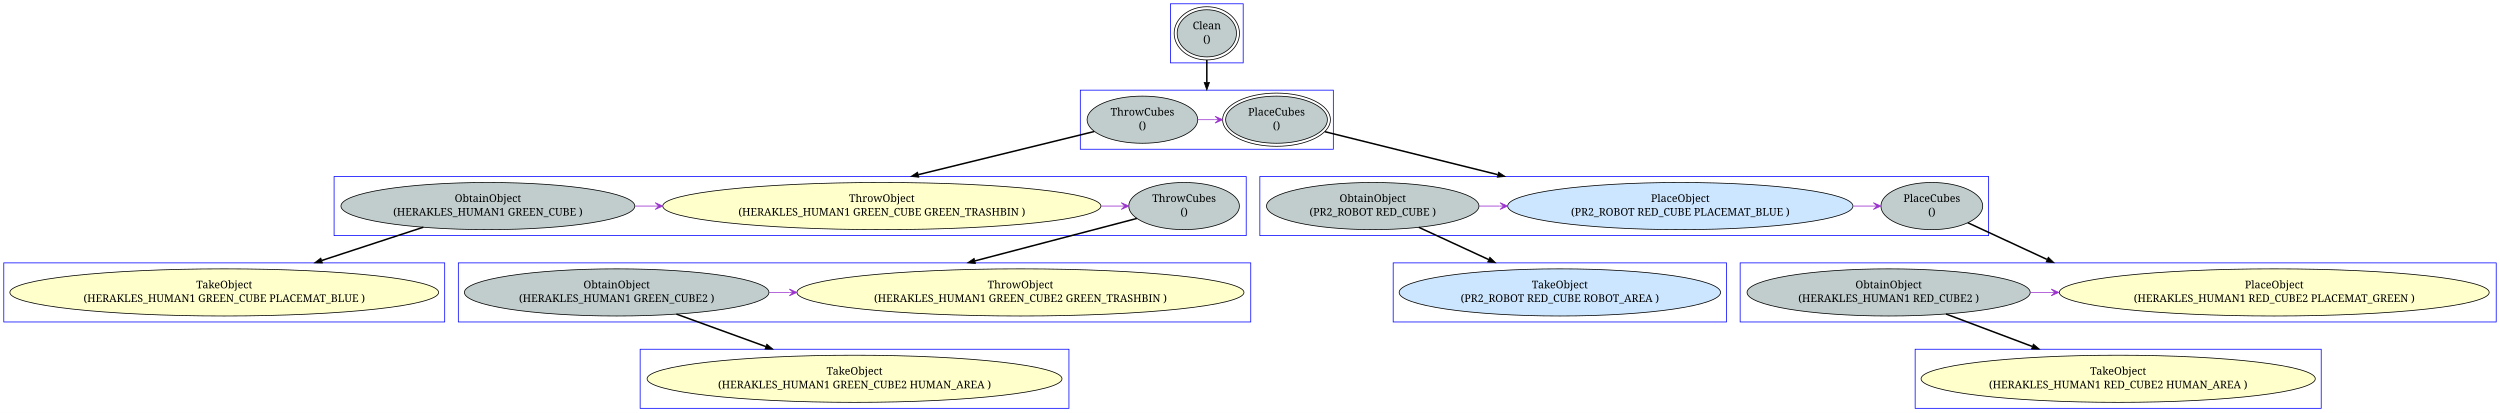
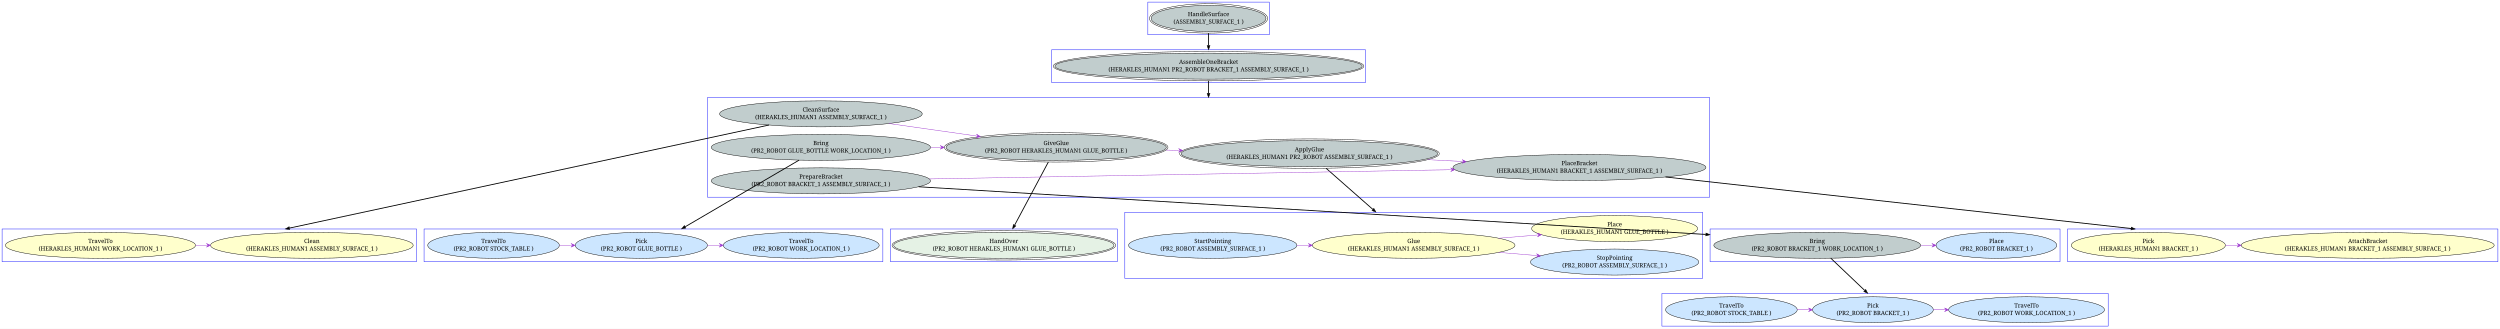
- <svg xmlns="http://www.w3.org/2000/svg" width="3300pt" height="544pt" viewBox="0.00 0.00 3300.00 544.00">
-   <g id="graph1" class="graph" transform="scale(1 1) rotate(0) translate(4 540)">
-     <polygon fill="white" stroke="white" points="-4,5 -4,-540 3297,-540 3297,5 -4,5" />
+ <svg xmlns="http://www.w3.org/2000/svg" width="5972pt" height="784pt" viewBox="0.00 0.00 5972.00 784.00">
+   <g id="graph1" class="graph" transform="scale(1 1) rotate(0) translate(4 780)">
+     <polygon fill="white" stroke="white" points="-4,5 -4,-780 5969,-780 5969,5 -4,5" />
    <g id="node1" class="node">
-       <polygon fill="none" stroke="blue" points="1637,-535 1541,-535 1541,-457 1637,-457 1637,-535" />
-       <text text-anchor="middle" x="1589" y="-492.4" font-family="Times Roman,serif" font-size="14.00"> </text>
+       <polygon fill="none" stroke="blue" points="3028,-774.998 2738,-774.998 2738,-696.998 3028,-696.998 3028,-774.998" />
+       <text text-anchor="middle" x="2883" y="-732.398" font-family="Times Roman,serif" font-size="14.00"> </text>
    </g>
    <g id="node2" class="node">
-       <polygon fill="none" stroke="blue" points="1756,-421 1422,-421 1422,-343 1756,-343 1756,-421" />
-       <text text-anchor="middle" x="1589" y="-378.4" font-family="Times Roman,serif" font-size="14.00"> </text>
+       <polygon fill="none" stroke="blue" points="3258,-661 2508,-661 2508,-583 3258,-583 3258,-661" />
+       <text text-anchor="middle" x="2883" y="-618.4" font-family="Times Roman,serif" font-size="14.00"> </text>
    </g>
    <g id="node3" class="node">
-       <polygon fill="none" stroke="blue" points="1641,-307 437.002,-307 437.002,-229 1641,-229 1641,-307" />
-       <text text-anchor="middle" x="1039" y="-264.4" font-family="Times Roman,serif" font-size="14.00"> </text>
+       <polygon fill="none" stroke="blue" points="4080,-547 1686,-547 1686,-309 4080,-309 4080,-547" />
+       <text text-anchor="middle" x="2883" y="-424.4" font-family="Times Roman,serif" font-size="14.00"> </text>
    </g>
    <g id="node4" class="node">
-       <polygon fill="none" stroke="blue" points="583,-193 1,-193 1,-115 583,-115 583,-193" />
-       <text text-anchor="middle" x="292" y="-150.4" font-family="Times Roman,serif" font-size="14.00"> </text>
+       <polygon fill="none" stroke="blue" points="991,-233 1,-233 1,-155 991,-155 991,-233" />
+       <text text-anchor="middle" x="496" y="-190.4" font-family="Times Roman,serif" font-size="14.00"> </text>
    </g>
    <g id="node5" class="node">
-       <polygon fill="none" stroke="blue" points="1647,-193 600.998,-193 600.998,-115 1647,-115 1647,-193" />
-       <text text-anchor="middle" x="1124" y="-150.4" font-family="Times Roman,serif" font-size="14.00"> </text>
+       <polygon fill="none" stroke="blue" points="2105,-233 1009,-233 1009,-155 2105,-155 2105,-233" />
+       <text text-anchor="middle" x="1557" y="-190.4" font-family="Times Roman,serif" font-size="14.00"> </text>
    </g>
    <g id="node6" class="node">
-       <polygon fill="none" stroke="blue" points="1407,-79 840.998,-79 840.998,-1 1407,-1 1407,-79" />
-       <text text-anchor="middle" x="1124" y="-36.4" font-family="Times Roman,serif" font-size="14.00"> </text>
+       <polygon fill="none" stroke="blue" points="2665,-233 2123,-233 2123,-155 2665,-155 2665,-233" />
+       <text text-anchor="middle" x="2394" y="-190.4" font-family="Times Roman,serif" font-size="14.00"> </text>
    </g>
    <g id="node7" class="node">
-       <polygon fill="none" stroke="blue" points="2621,-307 1659,-307 1659,-229 2621,-229 2621,-307" />
-       <text text-anchor="middle" x="2140" y="-264.4" font-family="Times Roman,serif" font-size="14.00"> </text>
+       <polygon fill="none" stroke="blue" points="4063,-273 2683,-273 2683,-115 4063,-115 4063,-273" />
+       <text text-anchor="middle" x="3373" y="-190.4" font-family="Times Roman,serif" font-size="14.00"> </text>
    </g>
    <g id="node8" class="node">
-       <polygon fill="none" stroke="blue" points="2275,-193 1835,-193 1835,-115 2275,-115 2275,-193" />
-       <text text-anchor="middle" x="2055" y="-150.4" font-family="Times Roman,serif" font-size="14.00"> </text>
+       <polygon fill="none" stroke="blue" points="4917,-233 4081,-233 4081,-155 4917,-155 4917,-233" />
+       <text text-anchor="middle" x="4499" y="-190.4" font-family="Times Roman,serif" font-size="14.00"> </text>
    </g>
    <g id="node9" class="node">
-       <polygon fill="none" stroke="blue" points="3291,-193 2293,-193 2293,-115 3291,-115 3291,-193" />
-       <text text-anchor="middle" x="2792" y="-150.4" font-family="Times Roman,serif" font-size="14.00"> </text>
+       <polygon fill="none" stroke="blue" points="5032,-79 3966,-79 3966,-1 5032,-1 5032,-79" />
+       <text text-anchor="middle" x="4499" y="-36.4" font-family="Times Roman,serif" font-size="14.00"> </text>
    </g>
    <g id="node10" class="node">
-       <polygon fill="none" stroke="blue" points="3060,-79 2524,-79 2524,-1 3060,-1 3060,-79" />
-       <text text-anchor="middle" x="2792" y="-36.4" font-family="Times Roman,serif" font-size="14.00"> </text>
+       <polygon fill="none" stroke="blue" points="5963,-233 4935,-233 4935,-155 5963,-155 5963,-233" />
+       <text text-anchor="middle" x="5449" y="-190.4" font-family="Times Roman,serif" font-size="14.00"> </text>
    </g>
    <g id="node11" class="node">
-       <ellipse fill="#c1cdcd" stroke="black" cx="1589" cy="-496" rx="39.143" ry="31.113" />
-       <ellipse fill="none" stroke="black" cx="1589" cy="-496" rx="43.097" ry="35.113" />
-       <text text-anchor="middle" x="1589" y="-501.4" font-family="Times Roman,serif" font-size="14.00">Clean</text>
-       <text text-anchor="middle" x="1589" y="-483.4" font-family="Times Roman,serif" font-size="14.00">()</text>
+       <ellipse fill="#c1cdcd" stroke="black" cx="2883" cy="-735.998" rx="137.179" ry="31.113" />
+       <ellipse fill="none" stroke="black" cx="2883" cy="-735.998" rx="141.179" ry="35.113" />
+       <text text-anchor="middle" x="2883" y="-741.398" font-family="Times Roman,serif" font-size="14.00">HandleSurface</text>
+       <text text-anchor="middle" x="2883" y="-723.398" font-family="Times Roman,serif" font-size="14.00">(ASSEMBLY_SURFACE_1 )</text>
    </g>
    <g id="node12" class="node">
-       <ellipse fill="#c1cdcd" stroke="black" cx="1504" cy="-382" rx="73.039" ry="31.113" />
-       <text text-anchor="middle" x="1504" y="-387.4" font-family="Times Roman,serif" font-size="14.00">ThrowCubes</text>
-       <text text-anchor="middle" x="1504" y="-369.4" font-family="Times Roman,serif" font-size="14.00">()</text>
+       <ellipse fill="#c1cdcd" stroke="black" cx="2883" cy="-622" rx="367" ry="31.113" />
+       <ellipse fill="none" stroke="black" cx="2883" cy="-622" rx="371" ry="35.113" />
+       <text text-anchor="middle" x="2883" y="-627.4" font-family="Times Roman,serif" font-size="14.00">AssembleOneBracket</text>
+       <text text-anchor="middle" x="2883" y="-609.4" font-family="Times Roman,serif" font-size="14.00">(HERAKLES_HUMAN1 PR2_ROBOT BRACKET_1 ASSEMBLY_SURFACE_1 )</text>
    </g>
    <g id="node13" class="node">
-       <ellipse fill="#c1cdcd" stroke="black" cx="1681" cy="-382" rx="67.175" ry="31.113" />
-       <ellipse fill="none" stroke="black" cx="1681" cy="-382" rx="71.175" ry="35.113" />
-       <text text-anchor="middle" x="1681" y="-387.4" font-family="Times Roman,serif" font-size="14.00">PlaceCubes</text>
-       <text text-anchor="middle" x="1681" y="-369.4" font-family="Times Roman,serif" font-size="14.00">()</text>
+       <ellipse fill="#c1cdcd" stroke="black" cx="1957" cy="-508" rx="242" ry="31.113" />
+       <text text-anchor="middle" x="1957" y="-513.4" font-family="Times Roman,serif" font-size="14.00">CleanSurface</text>
+       <text text-anchor="middle" x="1957" y="-495.4" font-family="Times Roman,serif" font-size="14.00">(HERAKLES_HUMAN1 ASSEMBLY_SURFACE_1 )</text>
    </g>
    <g id="node14" class="node">
-       <ellipse fill="#c1cdcd" stroke="black" cx="640.002" cy="-268" rx="193.954" ry="31.113" />
-       <text text-anchor="middle" x="640.002" y="-273.4" font-family="Times Roman,serif" font-size="14.00">ObtainObject</text>
-       <text text-anchor="middle" x="640.002" y="-255.4" font-family="Times Roman,serif" font-size="14.00">(HERAKLES_HUMAN1 GREEN_CUBE )</text>
+       <ellipse fill="#c1cdcd" stroke="black" cx="1957" cy="-428" rx="261.837" ry="31.113" />
+       <text text-anchor="middle" x="1957" y="-433.4" font-family="Times Roman,serif" font-size="14.00">Bring</text>
+       <text text-anchor="middle" x="1957" y="-415.4" font-family="Times Roman,serif" font-size="14.00">(PR2_ROBOT GLUE_BOTTLE WORK_LOCATION_1 )</text>
    </g>
    <g id="node15" class="node">
-       <ellipse fill="#ffffcc" stroke="black" cx="1160.01" cy="-268" rx="289.207" ry="31.113" />
-       <text text-anchor="middle" x="1160.01" y="-273.4" font-family="Times Roman,serif" font-size="14.00">ThrowObject</text>
-       <text text-anchor="middle" x="1160.01" y="-255.4" font-family="Times Roman,serif" font-size="14.00">(HERAKLES_HUMAN1 GREEN_CUBE GREEN_TRASHBIN )</text>
+       <ellipse fill="#c1cdcd" stroke="black" cx="2519" cy="-428" rx="263.044" ry="31.113" />
+       <ellipse fill="none" stroke="black" cx="2519" cy="-428" rx="267.044" ry="35.113" />
+       <text text-anchor="middle" x="2519" y="-433.4" font-family="Times Roman,serif" font-size="14.00">GiveGlue</text>
+       <text text-anchor="middle" x="2519" y="-415.4" font-family="Times Roman,serif" font-size="14.00">(PR2_ROBOT HERAKLES_HUMAN1 GLUE_BOTTLE )</text>
    </g>
    <g id="node16" class="node">
-       <ellipse fill="#c1cdcd" stroke="black" cx="1559" cy="-268" rx="73.039" ry="31.113" />
-       <text text-anchor="middle" x="1559" y="-273.4" font-family="Times Roman,serif" font-size="14.00">ThrowCubes</text>
-       <text text-anchor="middle" x="1559" y="-255.4" font-family="Times Roman,serif" font-size="14.00">()</text>
+       <ellipse fill="#c1cdcd" stroke="black" cx="3124" cy="-413.001" rx="306.177" ry="31.113" />
+       <ellipse fill="none" stroke="black" cx="3124" cy="-413.001" rx="310.177" ry="35.113" />
+       <text text-anchor="middle" x="3124" y="-418.401" font-family="Times Roman,serif" font-size="14.00">ApplyGlue</text>
+       <text text-anchor="middle" x="3124" y="-400.401" font-family="Times Roman,serif" font-size="14.00">(HERAKLES_HUMAN1 PR2_ROBOT ASSEMBLY_SURFACE_1 )</text>
    </g>
    <g id="node17" class="node">
-       <ellipse fill="#ffffcc" stroke="black" cx="292" cy="-154" rx="283" ry="31.113" />
-       <text text-anchor="middle" x="292" y="-159.4" font-family="Times Roman,serif" font-size="14.00">TakeObject</text>
-       <text text-anchor="middle" x="292" y="-141.4" font-family="Times Roman,serif" font-size="14.00">(HERAKLES_HUMAN1 GREEN_CUBE PLACEMAT_BLUE )</text>
+       <ellipse fill="#c1cdcd" stroke="black" cx="1957" cy="-348" rx="261.837" ry="31.113" />
+       <text text-anchor="middle" x="1957" y="-353.4" font-family="Times Roman,serif" font-size="14.00">PrepareBracket</text>
+       <text text-anchor="middle" x="1957" y="-335.4" font-family="Times Roman,serif" font-size="14.00">(PR2_ROBOT BRACKET_1 ASSEMBLY_SURFACE_1 )</text>
    </g>
    <g id="node18" class="node">
-       <ellipse fill="#c1cdcd" stroke="black" cx="809.999" cy="-154" rx="201" ry="31.113" />
-       <text text-anchor="middle" x="809.999" y="-159.4" font-family="Times Roman,serif" font-size="14.00">ObtainObject</text>
-       <text text-anchor="middle" x="809.999" y="-141.4" font-family="Times Roman,serif" font-size="14.00">(HERAKLES_HUMAN1 GREEN_CUBE2 )</text>
+       <ellipse fill="#c1cdcd" stroke="black" cx="3769" cy="-380" rx="302.141" ry="31.113" />
+       <text text-anchor="middle" x="3769" y="-385.4" font-family="Times Roman,serif" font-size="14.00">PlaceBracket</text>
+       <text text-anchor="middle" x="3769" y="-367.4" font-family="Times Roman,serif" font-size="14.00">(HERAKLES_HUMAN1 BRACKET_1 ASSEMBLY_SURFACE_1 )</text>
    </g>
    <g id="node19" class="node">
-       <ellipse fill="#ffffcc" stroke="black" cx="1343" cy="-154" rx="295.071" ry="31.113" />
-       <text text-anchor="middle" x="1343" y="-159.4" font-family="Times Roman,serif" font-size="14.00">ThrowObject</text>
-       <text text-anchor="middle" x="1343" y="-141.4" font-family="Times Roman,serif" font-size="14.00">(HERAKLES_HUMAN1 GREEN_CUBE2 GREEN_TRASHBIN )</text>
+       <ellipse fill="#ffffcc" stroke="black" cx="236" cy="-194" rx="227" ry="31.113" />
+       <text text-anchor="middle" x="236" y="-199.4" font-family="Times Roman,serif" font-size="14.00">TravelTo</text>
+       <text text-anchor="middle" x="236" y="-181.4" font-family="Times Roman,serif" font-size="14.00">(HERAKLES_HUMAN1 WORK_LOCATION_1 )</text>
    </g>
    <g id="node20" class="node">
-       <ellipse fill="#ffffcc" stroke="black" cx="1124" cy="-40" rx="273.858" ry="31.113" />
-       <text text-anchor="middle" x="1124" y="-45.4" font-family="Times Roman,serif" font-size="14.00">TakeObject</text>
-       <text text-anchor="middle" x="1124" y="-27.4" font-family="Times Roman,serif" font-size="14.00">(HERAKLES_HUMAN1 GREEN_CUBE2 HUMAN_AREA )</text>
+       <ellipse fill="#ffffcc" stroke="black" cx="741.002" cy="-194" rx="242" ry="31.113" />
+       <text text-anchor="middle" x="741.002" y="-199.4" font-family="Times Roman,serif" font-size="14.00">Clean</text>
+       <text text-anchor="middle" x="741.002" y="-181.4" font-family="Times Roman,serif" font-size="14.00">(HERAKLES_HUMAN1 ASSEMBLY_SURFACE_1 )</text>
    </g>
    <g id="node21" class="node">
-       <ellipse fill="#c1cdcd" stroke="black" cx="1808" cy="-268" rx="140.213" ry="31.113" />
-       <text text-anchor="middle" x="1808" y="-273.4" font-family="Times Roman,serif" font-size="14.00">ObtainObject</text>
-       <text text-anchor="middle" x="1808" y="-255.4" font-family="Times Roman,serif" font-size="14.00">(PR2_ROBOT RED_CUBE )</text>
+       <ellipse fill="#cce6ff" stroke="black" cx="1175" cy="-194" rx="157.184" ry="31.113" />
+       <text text-anchor="middle" x="1175" y="-199.4" font-family="Times Roman,serif" font-size="14.00">TravelTo</text>
+       <text text-anchor="middle" x="1175" y="-181.4" font-family="Times Roman,serif" font-size="14.00">(PR2_ROBOT STOCK_TABLE )</text>
    </g>
    <g id="node22" class="node">
-       <ellipse fill="#cce6ff" stroke="black" cx="2214" cy="-268" rx="227.896" ry="31.113" />
-       <text text-anchor="middle" x="2214" y="-273.4" font-family="Times Roman,serif" font-size="14.00">PlaceObject</text>
-       <text text-anchor="middle" x="2214" y="-255.4" font-family="Times Roman,serif" font-size="14.00">(PR2_ROBOT RED_CUBE PLACEMAT_BLUE )</text>
+       <ellipse fill="#cce6ff" stroke="black" cx="1528" cy="-194" rx="157.892" ry="31.113" />
+       <text text-anchor="middle" x="1528" y="-199.4" font-family="Times Roman,serif" font-size="14.00">Pick</text>
+       <text text-anchor="middle" x="1528" y="-181.4" font-family="Times Roman,serif" font-size="14.00">(PR2_ROBOT GLUE_BOTTLE )</text>
    </g>
    <g id="node23" class="node">
-       <ellipse fill="#c1cdcd" stroke="black" cx="2546" cy="-268" rx="67.175" ry="31.113" />
-       <text text-anchor="middle" x="2546" y="-273.4" font-family="Times Roman,serif" font-size="14.00">PlaceCubes</text>
-       <text text-anchor="middle" x="2546" y="-255.4" font-family="Times Roman,serif" font-size="14.00">()</text>
+       <ellipse fill="#cce6ff" stroke="black" cx="1910" cy="-194" rx="186.176" ry="31.113" />
+       <text text-anchor="middle" x="1910" y="-199.4" font-family="Times Roman,serif" font-size="14.00">TravelTo</text>
+       <text text-anchor="middle" x="1910" y="-181.4" font-family="Times Roman,serif" font-size="14.00">(PR2_ROBOT WORK_LOCATION_1 )</text>
    </g>
    <g id="node24" class="node">
-       <ellipse fill="#cce6ff" stroke="black" cx="2055" cy="-154" rx="212.132" ry="31.113" />
-       <text text-anchor="middle" x="2055" y="-159.4" font-family="Times Roman,serif" font-size="14.00">TakeObject</text>
-       <text text-anchor="middle" x="2055" y="-141.4" font-family="Times Roman,serif" font-size="14.00">(PR2_ROBOT RED_CUBE ROBOT_AREA )</text>
+       <ellipse fill="#e5f2e5" stroke="black" cx="2394" cy="-194" rx="263.044" ry="31.113" />
+       <ellipse fill="none" stroke="black" cx="2394" cy="-194" rx="267.044" ry="35.113" />
+       <text text-anchor="middle" x="2394" y="-199.4" font-family="Times Roman,serif" font-size="14.00">HandOver</text>
+       <text text-anchor="middle" x="2394" y="-181.4" font-family="Times Roman,serif" font-size="14.00">(PR2_ROBOT HERAKLES_HUMAN1 GLUE_BOTTLE )</text>
    </g>
    <g id="node25" class="node">
-       <ellipse fill="#c1cdcd" stroke="black" cx="2489" cy="-154" rx="186.884" ry="31.113" />
-       <text text-anchor="middle" x="2489" y="-159.4" font-family="Times Roman,serif" font-size="14.00">ObtainObject</text>
-       <text text-anchor="middle" x="2489" y="-141.4" font-family="Times Roman,serif" font-size="14.00">(HERAKLES_HUMAN1 RED_CUBE2 )</text>
+       <ellipse fill="#cce6ff" stroke="black" cx="2893" cy="-194" rx="201.025" ry="31.113" />
+       <text text-anchor="middle" x="2893" y="-199.4" font-family="Times Roman,serif" font-size="14.00">StartPointing</text>
+       <text text-anchor="middle" x="2893" y="-181.4" font-family="Times Roman,serif" font-size="14.00">(PR2_ROBOT ASSEMBLY_SURFACE_1 )</text>
    </g>
    <g id="node26" class="node">
-       <ellipse fill="#ffffcc" stroke="black" cx="2998" cy="-154" rx="283.757" ry="31.113" />
-       <text text-anchor="middle" x="2998" y="-159.4" font-family="Times Roman,serif" font-size="14.00">PlaceObject</text>
-       <text text-anchor="middle" x="2998" y="-141.4" font-family="Times Roman,serif" font-size="14.00">(HERAKLES_HUMAN1 RED_CUBE2 PLACEMAT_GREEN )</text>
+       <ellipse fill="#ffffcc" stroke="black" cx="3373" cy="-194" rx="242" ry="31.113" />
+       <text text-anchor="middle" x="3373" y="-199.4" font-family="Times Roman,serif" font-size="14.00">Glue</text>
+       <text text-anchor="middle" x="3373" y="-181.4" font-family="Times Roman,serif" font-size="14.00">(HERAKLES_HUMAN1 ASSEMBLY_SURFACE_1 )</text>
    </g>
    <g id="node27" class="node">
-       <ellipse fill="#ffffcc" stroke="black" cx="2792" cy="-40" rx="260.215" ry="31.113" />
-       <text text-anchor="middle" x="2792" y="-45.4" font-family="Times Roman,serif" font-size="14.00">TakeObject</text>
-       <text text-anchor="middle" x="2792" y="-27.4" font-family="Times Roman,serif" font-size="14.00">(HERAKLES_HUMAN1 RED_CUBE2 HUMAN_AREA )</text>
+       <ellipse fill="#cce6ff" stroke="black" cx="3853" cy="-154" rx="201.025" ry="31.113" />
+       <text text-anchor="middle" x="3853" y="-159.4" font-family="Times Roman,serif" font-size="14.00">StopPointing</text>
+       <text text-anchor="middle" x="3853" y="-141.4" font-family="Times Roman,serif" font-size="14.00">(PR2_ROBOT ASSEMBLY_SURFACE_1 )</text>
+     </g>
+     <g id="node28" class="node">
+       <ellipse fill="#ffffcc" stroke="black" cx="3853" cy="-234.001" rx="198.197" ry="31.113" />
+       <text text-anchor="middle" x="3853" y="-239.401" font-family="Times Roman,serif" font-size="14.00">Place</text>
+       <text text-anchor="middle" x="3853" y="-221.401" font-family="Times Roman,serif" font-size="14.00">(HERAKLES_HUMAN1 GLUE_BOTTLE )</text>
+     </g>
+     <g id="node29" class="node">
+       <ellipse fill="#c1cdcd" stroke="black" cx="4337" cy="-194" rx="246.987" ry="31.113" />
+       <text text-anchor="middle" x="4337" y="-199.4" font-family="Times Roman,serif" font-size="14.00">Bring</text>
+       <text text-anchor="middle" x="4337" y="-181.4" font-family="Times Roman,serif" font-size="14.00">(PR2_ROBOT BRACKET_1 WORK_LOCATION_1 )</text>
+     </g>
+     <g id="node30" class="node">
+       <ellipse fill="#cce6ff" stroke="black" cx="4765" cy="-194" rx="144.25" ry="31.113" />
+       <text text-anchor="middle" x="4765" y="-199.4" font-family="Times Roman,serif" font-size="14.00">Place</text>
+       <text text-anchor="middle" x="4765" y="-181.4" font-family="Times Roman,serif" font-size="14.00">(PR2_ROBOT BRACKET_1 )</text>
+     </g>
+     <g id="node31" class="node">
+       <ellipse fill="#cce6ff" stroke="black" cx="4132" cy="-40" rx="157.184" ry="31.113" />
+       <text text-anchor="middle" x="4132" y="-45.4" font-family="Times Roman,serif" font-size="14.00">TravelTo</text>
+       <text text-anchor="middle" x="4132" y="-27.4" font-family="Times Roman,serif" font-size="14.00">(PR2_ROBOT STOCK_TABLE )</text>
+     </g>
+     <g id="node32" class="node">
+       <ellipse fill="#cce6ff" stroke="black" cx="4470" cy="-40" rx="144.25" ry="31.113" />
+       <text text-anchor="middle" x="4470" y="-45.4" font-family="Times Roman,serif" font-size="14.00">Pick</text>
+       <text text-anchor="middle" x="4470" y="-27.4" font-family="Times Roman,serif" font-size="14.00">(PR2_ROBOT BRACKET_1 )</text>
+     </g>
+     <g id="node33" class="node">
+       <ellipse fill="#cce6ff" stroke="black" cx="4837" cy="-40" rx="186.176" ry="31.113" />
+       <text text-anchor="middle" x="4837" y="-45.4" font-family="Times Roman,serif" font-size="14.00">TravelTo</text>
+       <text text-anchor="middle" x="4837" y="-27.4" font-family="Times Roman,serif" font-size="14.00">(PR2_ROBOT WORK_LOCATION_1 )</text>
+     </g>
+     <g id="node34" class="node">
+       <ellipse fill="#ffffcc" stroke="black" cx="5128" cy="-194" rx="184.055" ry="31.113" />
+       <text text-anchor="middle" x="5128" y="-199.4" font-family="Times Roman,serif" font-size="14.00">Pick</text>
+       <text text-anchor="middle" x="5128" y="-181.4" font-family="Times Roman,serif" font-size="14.00">(HERAKLES_HUMAN1 BRACKET_1 )</text>
+     </g>
+     <g id="node35" class="node">
+       <ellipse fill="#ffffcc" stroke="black" cx="5652" cy="-194" rx="302.141" ry="31.113" />
+       <text text-anchor="middle" x="5652" y="-199.4" font-family="Times Roman,serif" font-size="14.00">AttachBracket</text>
+       <text text-anchor="middle" x="5652" y="-181.4" font-family="Times Roman,serif" font-size="14.00">(HERAKLES_HUMAN1 BRACKET_1 ASSEMBLY_SURFACE_1 )</text>
+     </g>
+     <g id="edge16" class="edge">
+       <path fill="none" stroke="black" stroke-width="2" d="M2883,-700.864C2883,-691.542 2883,-681.3 2883,-671.372" />
+       <polygon fill="black" stroke="black" points="2886.5,-671.192 2883,-661.192 2879.5,-671.192 2886.5,-671.192" />
+     </g>
+     <g id="edge17" class="edge">
+       <path fill="none" stroke="black" stroke-width="2" d="M2883,-586.868C2883,-577.923 2883,-567.773 2883,-557.033" />
+       <polygon fill="black" stroke="black" points="2886.5,-557.022 2883,-547.022 2879.5,-557.022 2886.5,-557.022" />
+     </g>
+     <g id="edge18" class="edge">
+       <path fill="none" stroke="black" stroke-width="2" d="M1833.07,-481.364C1577.81,-426.503 991.892,-300.578 687.487,-235.155" />
+       <polygon fill="black" stroke="black" points="688.183,-231.725 677.671,-233.045 686.712,-238.568 688.183,-231.725" />
+     </g>
+     <g id="edge1" class="edge">
+       <path fill="none" stroke="#9a32cd" d="M2119.18,-484.915C2184.38,-475.633 2260.05,-464.862 2327.9,-455.203" />
+       <polygon fill="#9a32cd" stroke="#9a32cd" points="2337.85,-453.786 2328.59,-459.651 2332.9,-454.491 2327.95,-455.196 2327.95,-455.196 2327.95,-455.196 2332.9,-454.491 2327.32,-450.741 2337.85,-453.786 2337.85,-453.786" />
+     </g>
+     <g id="edge19" class="edge">
+       <path fill="none" stroke="black" stroke-width="2" d="M1904.71,-397.409C1835.38,-356.851 1712.55,-284.995 1632.98,-238.449" />
+       <polygon fill="black" stroke="black" points="1634.38,-235.212 1623.98,-233.183 1630.84,-241.254 1634.38,-235.212" />
+     </g>
+     <g id="edge2" class="edge">
+       <path fill="none" stroke="#9a32cd" d="M2219.08,-428C2226.55,-428 2234.05,-428 2241.54,-428" />
+       <polygon fill="#9a32cd" stroke="#9a32cd" points="2251.75,-428 2241.75,-432.5 2246.75,-428 2241.75,-428 2241.75,-428 2241.75,-428 2246.75,-428 2241.75,-423.5 2251.75,-428 2251.75,-428" />
+     </g>
+     <g id="edge20" class="edge">
+       <path fill="none" stroke="black" stroke-width="2" d="M2500.28,-392.968C2478.88,-352.89 2443.69,-287.026 2419.72,-242.145" />
+       <polygon fill="black" stroke="black" points="2422.73,-240.354 2414.93,-233.183 2416.55,-243.653 2422.73,-240.354" />
+     </g>
+     <g id="edge3" class="edge">
+       <path fill="none" stroke="#9a32cd" d="M2781.72,-421.487C2791.43,-421.246 2801.18,-421.004 2810.96,-420.762" />
+       <polygon fill="#9a32cd" stroke="#9a32cd" points="2821.15,-420.509 2811.26,-425.256 2816.15,-420.633 2811.15,-420.757 2811.15,-420.757 2811.15,-420.757 2816.15,-420.633 2811.04,-416.258 2821.15,-420.509 2821.15,-420.509" />
+     </g>
+     <g id="edge21" class="edge">
+       <path fill="none" stroke="black" stroke-width="2" d="M3163.73,-378.057C3193.79,-351.622 3236.4,-314.146 3275.33,-279.902" />
+       <polygon fill="black" stroke="black" points="3277.86,-282.333 3283.06,-273.101 3273.24,-277.077 3277.86,-282.333" />
+     </g>
+     <g id="edge4" class="edge">
+       <path fill="none" stroke="#9a32cd" d="M3406.44,-398.55C3433.67,-397.157 3461.28,-395.744 3488.49,-394.352" />
+       <polygon fill="#9a32cd" stroke="#9a32cd" points="3498.49,-393.84 3488.74,-398.845 3493.5,-394.096 3488.51,-394.351 3488.51,-394.351 3488.51,-394.351 3493.5,-394.096 3488.28,-389.857 3498.49,-393.84 3498.49,-393.84" />
+     </g>
+     <g id="edge22" class="edge">
+       <path fill="none" stroke="black" stroke-width="2" d="M2190.46,-333.857C2617.31,-307.998 3529.41,-252.74 4070.6,-219.954" />
+       <polygon fill="black" stroke="black" points="4071.15,-223.427 4080.92,-219.328 4070.73,-216.439 4071.15,-223.427" />
+     </g>
+     <g id="edge5" class="edge">
+       <path fill="none" stroke="#9a32cd" d="M2216.14,-352.577C2544.83,-358.381 3110.93,-368.379 3461.25,-374.565" />
+       <polygon fill="#9a32cd" stroke="#9a32cd" points="3471.3,-374.743 3461.22,-379.065 3466.3,-374.654 3461.3,-374.566 3461.3,-374.566 3461.3,-374.566 3466.3,-374.654 3461.38,-370.067 3471.3,-374.743 3471.3,-374.743" />
+     </g>
+     <g id="edge23" class="edge">
+       <path fill="none" stroke="black" stroke-width="2" d="M3974.59,-357.239C4251.01,-326.636 4746.96,-271.727 5086.72,-234.111" />
+       <polygon fill="black" stroke="black" points="5087.17,-237.582 5096.72,-233.003 5086.4,-230.624 5087.17,-237.582" />
+     </g>
+     <g id="edge6" class="edge">
+       <path fill="none" stroke="#9a32cd" d="M463.018,-194C471.586,-194 480.194,-194 488.802,-194" />
+       <polygon fill="#9a32cd" stroke="#9a32cd" points="498.903,-194 488.904,-198.5 493.903,-194 488.903,-194 488.903,-194 488.903,-194 493.903,-194 488.903,-189.5 498.903,-194 498.903,-194" />
+     </g>
+     <g id="edge7" class="edge">
+       <path fill="none" stroke="#9a32cd" d="M1332.14,-194C1341.23,-194 1350.39,-194 1359.52,-194" />
+       <polygon fill="#9a32cd" stroke="#9a32cd" points="1369.81,-194 1359.81,-198.5 1364.81,-194 1359.81,-194 1359.81,-194 1359.81,-194 1364.81,-194 1359.81,-189.5 1369.81,-194 1369.81,-194" />
    </g>
    <g id="edge8" class="edge">
-       <path fill="none" stroke="black" stroke-width="2" d="M1589,-460.866C1589,-451.544 1589,-441.301 1589,-431.373" />
-       <polygon fill="black" stroke="black" points="1592.5,-431.193 1589,-421.193 1585.5,-431.193 1592.5,-431.193" />
+       <path fill="none" stroke="#9a32cd" d="M1686.13,-194C1695.25,-194 1704.47,-194 1713.71,-194" />
+       <polygon fill="#9a32cd" stroke="#9a32cd" points="1723.74,-194 1713.74,-198.5 1718.74,-194 1713.74,-194 1713.74,-194 1713.74,-194 1718.74,-194 1713.74,-189.5 1723.74,-194 1723.74,-194" />
    </g>
    <g id="edge9" class="edge">
-       <path fill="none" stroke="black" stroke-width="2" d="M1440.32,-366.388C1380.68,-351.768 1288.9,-329.266 1208.15,-309.469" />
-       <polygon fill="black" stroke="black" points="1208.91,-306.051 1198.36,-307.069 1207.24,-312.85 1208.91,-306.051" />
-     </g>
-     <g id="edge1" class="edge">
-       <path fill="none" stroke="#9a32cd" d="M1577.02,-382C1584.48,-382 1592.1,-382 1599.64,-382" />
-       <polygon fill="#9a32cd" stroke="#9a32cd" points="1609.87,-382 1599.87,-386.5 1604.87,-382 1599.87,-382 1599.87,-382 1599.87,-382 1604.87,-382 1599.87,-377.5 1609.87,-382 1609.87,-382" />
+       <path fill="none" stroke="#9a32cd" d="M3094.13,-194C3102.99,-194 3111.92,-194 3120.87,-194" />
+       <polygon fill="#9a32cd" stroke="#9a32cd" points="3130.99,-194 3120.99,-198.5 3125.99,-194 3120.99,-194 3120.99,-194 3120.99,-194 3125.99,-194 3120.99,-189.5 3130.99,-194 3130.99,-194" />
    </g>
    <g id="edge10" class="edge">
-       <path fill="none" stroke="black" stroke-width="2" d="M1744.83,-366.149C1803.65,-351.54 1893.55,-329.209 1972.76,-309.537" />
-       <polygon fill="black" stroke="black" points="1974,-312.835 1982.86,-307.028 1972.31,-306.042 1974,-312.835" />
+       <path fill="none" stroke="#9a32cd" d="M3575.87,-177.095C3605.75,-174.604 3636.42,-172.048 3665.97,-169.586" />
+       <polygon fill="#9a32cd" stroke="#9a32cd" points="3675.94,-168.755 3666.35,-174.07 3670.96,-169.17 3665.97,-169.586 3665.97,-169.586 3665.97,-169.586 3670.96,-169.17 3665.6,-165.101 3675.94,-168.755 3675.94,-168.755" />
    </g>
    <g id="edge11" class="edge">
-       <path fill="none" stroke="black" stroke-width="2" d="M554.871,-240.112C514.566,-226.909 465.564,-210.857 420.84,-196.206" />
-       <polygon fill="black" stroke="black" points="421.661,-192.792 411.069,-193.005 419.482,-199.444 421.661,-192.792" />
-     </g>
-     <g id="edge2" class="edge">
-       <path fill="none" stroke="#9a32cd" d="M834.372,-268C843.07,-268 851.873,-268 860.738,-268" />
-       <polygon fill="#9a32cd" stroke="#9a32cd" points="870.772,-268 860.772,-272.5 865.772,-268 860.772,-268 860.772,-268 860.772,-268 865.772,-268 860.772,-263.5 870.772,-268 870.772,-268" />
-     </g>
-     <g id="edge3" class="edge">
-       <path fill="none" stroke="#9a32cd" d="M1449.18,-268C1458.43,-268 1467.36,-268 1475.85,-268" />
-       <polygon fill="#9a32cd" stroke="#9a32cd" points="1485.99,-268 1475.99,-272.5 1480.99,-268 1475.99,-268 1475.99,-268 1475.99,-268 1480.99,-268 1475.99,-263.5 1485.99,-268 1485.99,-268" />
+       <path fill="none" stroke="#9a32cd" d="M3575.87,-210.906C3606.44,-213.454 3637.84,-216.07 3668.01,-218.585" />
+       <polygon fill="#9a32cd" stroke="#9a32cd" points="3678.19,-219.433 3667.85,-223.087 3673.21,-219.018 3668.23,-218.603 3668.23,-218.603 3668.23,-218.603 3673.21,-219.018 3668.6,-214.118 3678.19,-219.433 3678.19,-219.433" />
+     </g>
+     <g id="edge24" class="edge">
+       <path fill="none" stroke="black" stroke-width="2" d="M4369.39,-163.206C4392.5,-141.237 4423.99,-111.303 4450.14,-86.443" />
+       <polygon fill="black" stroke="black" points="4452.88,-88.668 4457.72,-79.241 4448.06,-83.594 4452.88,-88.668" />
    </g>
    <g id="edge12" class="edge">
-       <path fill="none" stroke="black" stroke-width="2" d="M1496.68,-251.666C1441.03,-237.083 1357.11,-215.09 1282.98,-195.665" />
-       <polygon fill="black" stroke="black" points="1283.62,-192.214 1273.06,-193.065 1281.85,-198.985 1283.62,-192.214" />
+       <path fill="none" stroke="#9a32cd" d="M4584.11,-194C4593.03,-194 4601.88,-194 4610.58,-194" />
+       <polygon fill="#9a32cd" stroke="#9a32cd" points="4620.73,-194 4610.73,-198.5 4615.73,-194 4610.73,-194 4610.73,-194 4610.73,-194 4615.73,-194 4610.73,-189.5 4620.73,-194 4620.73,-194" />
    </g>
    <g id="edge13" class="edge">
-       <path fill="none" stroke="black" stroke-width="2" d="M888.829,-125.38C924.568,-112.405 967.562,-96.796 1006.96,-82.492" />
-       <polygon fill="black" stroke="black" points="1008.16,-85.781 1016.36,-79.079 1005.77,-79.202 1008.16,-85.781" />
-     </g>
-     <g id="edge4" class="edge">
-       <path fill="none" stroke="#9a32cd" d="M1011.12,-154C1019.91,-154 1028.8,-154 1037.74,-154" />
-       <polygon fill="#9a32cd" stroke="#9a32cd" points="1047.87,-154 1037.87,-158.5 1042.87,-154 1037.87,-154 1037.87,-154 1037.87,-154 1042.87,-154 1037.87,-149.5 1047.87,-154 1047.87,-154" />
+       <path fill="none" stroke="#9a32cd" d="M4289.12,-40C4297.92,-40 4306.76,-40 4315.55,-40" />
+       <polygon fill="#9a32cd" stroke="#9a32cd" points="4325.84,-40 4315.84,-44.5 4320.84,-40 4315.84,-40 4315.84,-40 4315.84,-40 4320.84,-40 4315.84,-35.5 4325.84,-40 4325.84,-40" />
    </g>
    <g id="edge14" class="edge">
-       <path fill="none" stroke="black" stroke-width="2" d="M1868.74,-239.966C1896.56,-227.126 1930.17,-211.614 1961.14,-197.321" />
-       <polygon fill="black" stroke="black" points="1962.61,-200.497 1970.22,-193.128 1959.68,-194.141 1962.61,-200.497" />
-     </g>
-     <g id="edge5" class="edge">
-       <path fill="none" stroke="#9a32cd" d="M1948.01,-268C1957.1,-268 1966.38,-268 1975.76,-268" />
-       <polygon fill="#9a32cd" stroke="#9a32cd" points="1985.98,-268 1975.98,-272.5 1980.98,-268 1975.98,-268 1975.98,-268 1975.98,-268 1980.98,-268 1975.98,-263.5 1985.98,-268 1985.98,-268" />
-     </g>
-     <g id="edge6" class="edge">
-       <path fill="none" stroke="#9a32cd" d="M2442.32,-268C2451.45,-268 2460.3,-268 2468.71,-268" />
-       <polygon fill="#9a32cd" stroke="#9a32cd" points="2478.75,-268 2468.75,-272.5 2473.75,-268 2468.75,-268 2468.75,-268 2468.75,-268 2473.75,-268 2468.75,-263.5 2478.75,-268 2478.75,-268" />
+       <path fill="none" stroke="#9a32cd" d="M4614.25,-40C4623,-40 4631.88,-40 4640.79,-40" />
+       <polygon fill="#9a32cd" stroke="#9a32cd" points="4650.87,-40 4640.87,-44.5 4645.87,-40 4640.87,-40 4640.87,-40 4640.87,-40 4645.87,-40 4640.87,-35.5 4650.87,-40 4650.87,-40" />
    </g>
    <g id="edge15" class="edge">
-       <path fill="none" stroke="black" stroke-width="2" d="M2593.43,-246.019C2623.04,-232.3 2662.18,-214.16 2697.88,-197.615" />
-       <polygon fill="black" stroke="black" points="2699.76,-200.602 2707.36,-193.222 2696.82,-194.251 2699.76,-200.602" />
-     </g>
-     <g id="edge16" class="edge">
-       <path fill="none" stroke="black" stroke-width="2" d="M2564.68,-125.527C2599.1,-112.577 2640.55,-96.981 2678.58,-82.672" />
-       <polygon fill="black" stroke="black" points="2680.04,-85.862 2688.17,-79.065 2677.58,-79.31 2680.04,-85.862" />
-     </g>
-     <g id="edge7" class="edge">
-       <path fill="none" stroke="#9a32cd" d="M2676.01,-154C2685.06,-154 2694.25,-154 2703.5,-154" />
-       <polygon fill="#9a32cd" stroke="#9a32cd" points="2713.57,-154 2703.57,-158.5 2708.57,-154 2703.57,-154 2703.57,-154 2703.57,-154 2708.57,-154 2703.57,-149.5 2713.57,-154 2713.57,-154" />
+       <path fill="none" stroke="#9a32cd" d="M5312.01,-194C5321.1,-194 5330.34,-194 5339.66,-194" />
+       <polygon fill="#9a32cd" stroke="#9a32cd" points="5349.81,-194 5339.81,-198.5 5344.81,-194 5339.81,-194 5339.81,-194 5339.81,-194 5344.81,-194 5339.81,-189.5 5349.81,-194 5349.81,-194" />
    </g>
  </g>
</svg>
